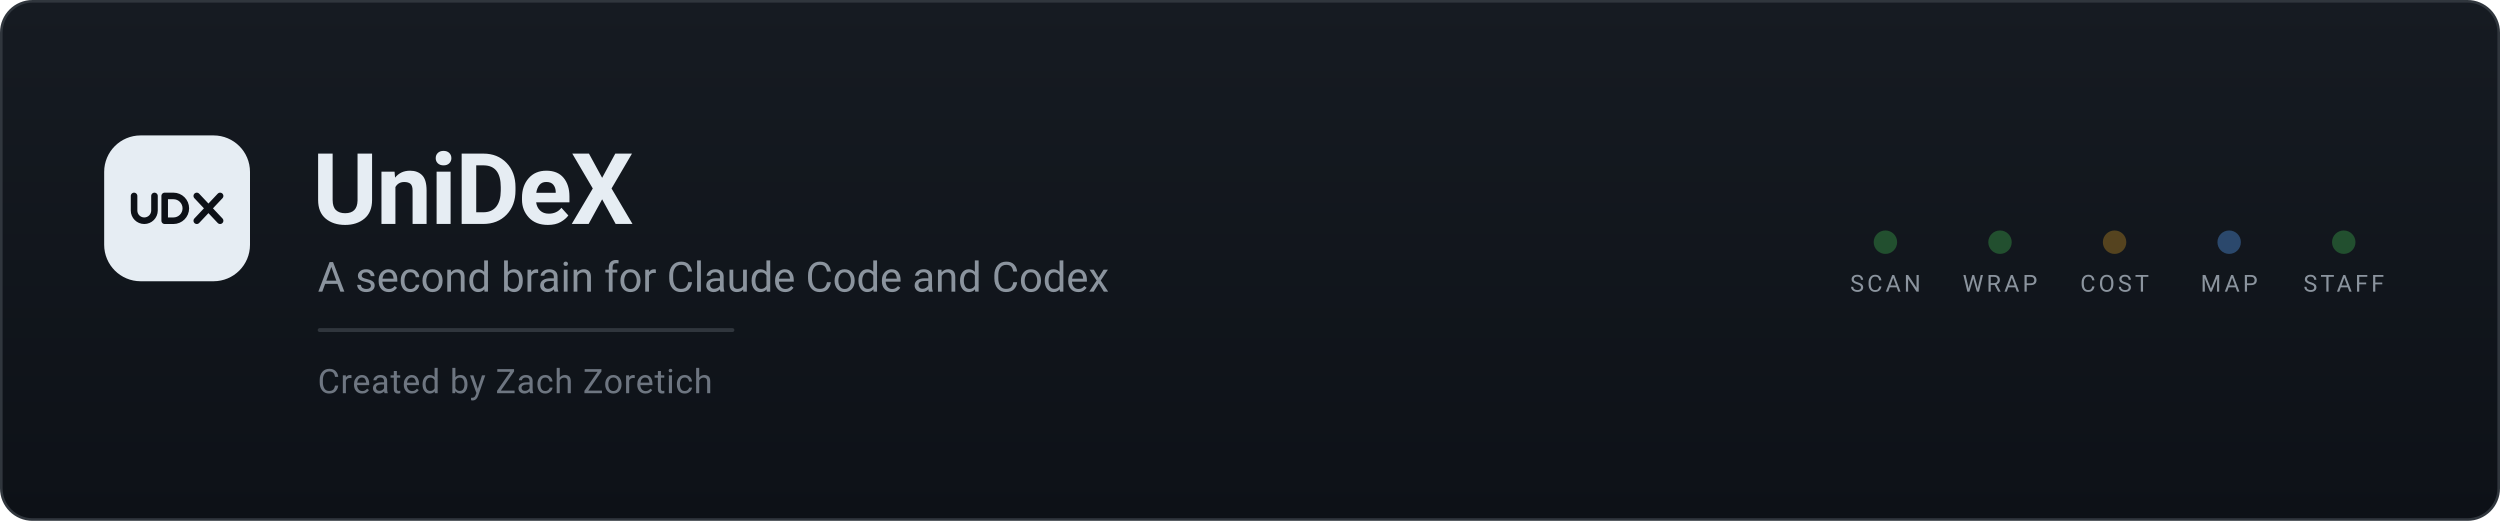
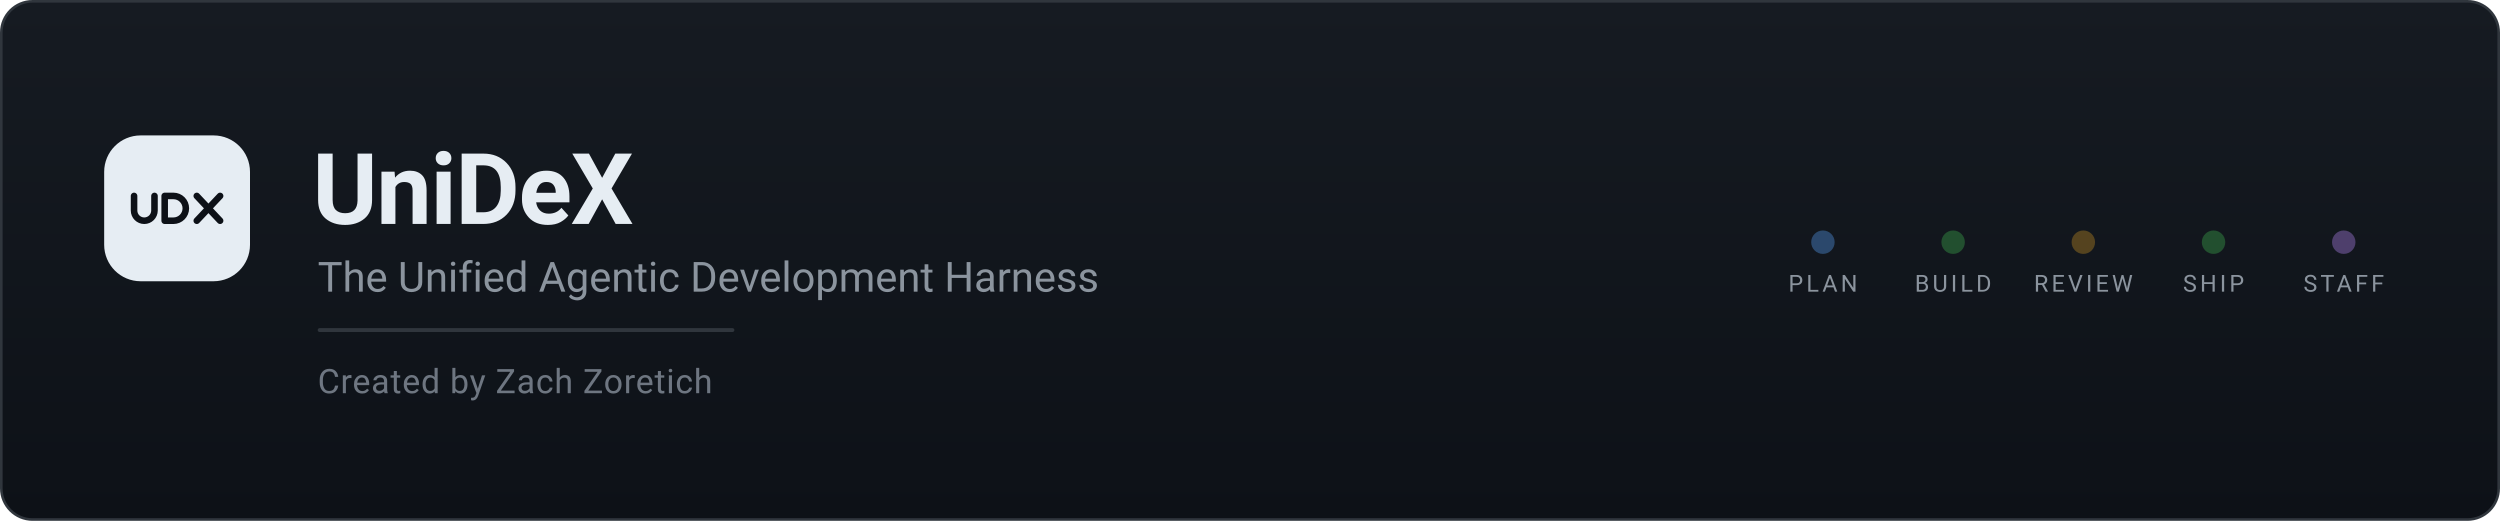
- <svg xmlns="http://www.w3.org/2000/svg" width="960" height="200" viewBox="0 0 960 200" fill="none" role="img" aria-label="UniDeX — a second brain for Claude Code and Codex. Created by Zach Zoretich.">
+ <svg xmlns="http://www.w3.org/2000/svg" width="960" height="200" viewBox="0 0 960 200" fill="none" role="img" aria-label="UniDeX — the Unified Agentic Development Harness. Created by Zach Zoretich.">
  <defs>
    <linearGradient id="card" x1="0" y1="0" x2="0" y2="1">
      <stop offset="0" stop-color="#161b22" />
      <stop offset="1" stop-color="#0d1117" />
    </linearGradient>
  </defs>
  <rect x="0.5" y="0.5" width="959" height="199" rx="12" fill="url(#card)" stroke="#30363d" />
  <rect x="40" y="52" width="56" height="56" rx="14" fill="#e6edf3" />
  <g transform="translate(49.8 73.56) scale(0.28)" stroke="#0d1117" stroke-width="9" stroke-linecap="round" stroke-linejoin="round" fill="none">
    <path d="M6 6V26a14 14 0 0 0 28 0V6 M48 6V40H60a17 17 0 0 0 0-34H48Z M92 6L124 40 M124 6L92 40" />
  </g>
  <text x="120" y="86" font-family="ui-sans-serif,-apple-system,BlinkMacSystemFont,'Segoe UI',Roboto,Helvetica,Arial,sans-serif" font-size="38" font-weight="600" letter-spacing="-0.5" fill="#e6edf3">UniDeX</text>
-   <text x="122" y="112" font-family="ui-sans-serif,-apple-system,BlinkMacSystemFont,'Segoe UI',Roboto,Helvetica,Arial,sans-serif" font-size="16" fill="#8b949e">A second brain for Claude Code and Codex</text>
+   <text x="122" y="112" font-family="ui-sans-serif,-apple-system,BlinkMacSystemFont,'Segoe UI',Roboto,Helvetica,Arial,sans-serif" font-size="16" fill="#8b949e">The Unified Agentic Development Harness</text>
  <rect x="122" y="126" width="160" height="1.5" rx="0.75" fill="#30363d" />
  <text x="122" y="151" font-family="ui-sans-serif,-apple-system,BlinkMacSystemFont,'Segoe UI',Roboto,Helvetica,Arial,sans-serif" font-size="13" letter-spacing="0.3" fill="#6e7681">Created by Zach Zoretich</text>
-   <circle cx="724" cy="93" r="4.5" fill="#3fb950" opacity="0.35">
+   <circle cx="700" cy="93" r="4.5" fill="#58a6ff" opacity="0.35">
    <animate attributeName="opacity" values="0.35;1;0.35" dur="3s" begin="0.0s" repeatCount="indefinite" />
  </circle>
-   <text x="724" y="112" font-family="ui-sans-serif,-apple-system,BlinkMacSystemFont,'Segoe UI',Roboto,Helvetica,Arial,sans-serif" font-size="9" letter-spacing="1.2" text-anchor="middle" fill="#8b949e">SCAN</text>
-   <circle cx="768" cy="93" r="4.5" fill="#3fb950" opacity="0.35">
+   <text x="700" y="112" font-family="ui-sans-serif,-apple-system,BlinkMacSystemFont,'Segoe UI',Roboto,Helvetica,Arial,sans-serif" font-size="9" letter-spacing="1.2" text-anchor="middle" fill="#8b949e">PLAN</text>
+   <circle cx="750" cy="93" r="4.5" fill="#3fb950" opacity="0.35">
    <animate attributeName="opacity" values="0.35;1;0.35" dur="3s" begin="0.4s" repeatCount="indefinite" />
  </circle>
-   <text x="768" y="112" font-family="ui-sans-serif,-apple-system,BlinkMacSystemFont,'Segoe UI',Roboto,Helvetica,Arial,sans-serif" font-size="9" letter-spacing="1.2" text-anchor="middle" fill="#8b949e">WRAP</text>
-   <circle cx="812" cy="93" r="4.5" fill="#d29922" opacity="0.35">
+   <text x="750" y="112" font-family="ui-sans-serif,-apple-system,BlinkMacSystemFont,'Segoe UI',Roboto,Helvetica,Arial,sans-serif" font-size="9" letter-spacing="1.2" text-anchor="middle" fill="#8b949e">BUILD</text>
+   <circle cx="800" cy="93" r="4.5" fill="#d29922" opacity="0.35">
    <animate attributeName="opacity" values="0.35;1;0.35" dur="3s" begin="0.8s" repeatCount="indefinite" />
  </circle>
-   <text x="812" y="112" font-family="ui-sans-serif,-apple-system,BlinkMacSystemFont,'Segoe UI',Roboto,Helvetica,Arial,sans-serif" font-size="9" letter-spacing="1.2" text-anchor="middle" fill="#8b949e">COST</text>
-   <circle cx="856" cy="93" r="4.5" fill="#58a6ff" opacity="0.35">
+   <text x="800" y="112" font-family="ui-sans-serif,-apple-system,BlinkMacSystemFont,'Segoe UI',Roboto,Helvetica,Arial,sans-serif" font-size="9" letter-spacing="1.2" text-anchor="middle" fill="#8b949e">REVIEW</text>
+   <circle cx="850" cy="93" r="4.5" fill="#3fb950" opacity="0.35">
    <animate attributeName="opacity" values="0.35;1;0.35" dur="3s" begin="1.2s" repeatCount="indefinite" />
  </circle>
-   <text x="856" y="112" font-family="ui-sans-serif,-apple-system,BlinkMacSystemFont,'Segoe UI',Roboto,Helvetica,Arial,sans-serif" font-size="9" letter-spacing="1.2" text-anchor="middle" fill="#8b949e">MAP</text>
-   <circle cx="900" cy="93" r="4.5" fill="#3fb950" opacity="0.35">
+   <text x="850" y="112" font-family="ui-sans-serif,-apple-system,BlinkMacSystemFont,'Segoe UI',Roboto,Helvetica,Arial,sans-serif" font-size="9" letter-spacing="1.2" text-anchor="middle" fill="#8b949e">SHIP</text>
+   <circle cx="900" cy="93" r="4.5" fill="#bc8cff" opacity="0.35">
    <animate attributeName="opacity" values="0.35;1;0.35" dur="3s" begin="1.6s" repeatCount="indefinite" />
  </circle>
  <text x="900" y="112" font-family="ui-sans-serif,-apple-system,BlinkMacSystemFont,'Segoe UI',Roboto,Helvetica,Arial,sans-serif" font-size="9" letter-spacing="1.2" text-anchor="middle" fill="#8b949e">STAFF</text>
</svg>
